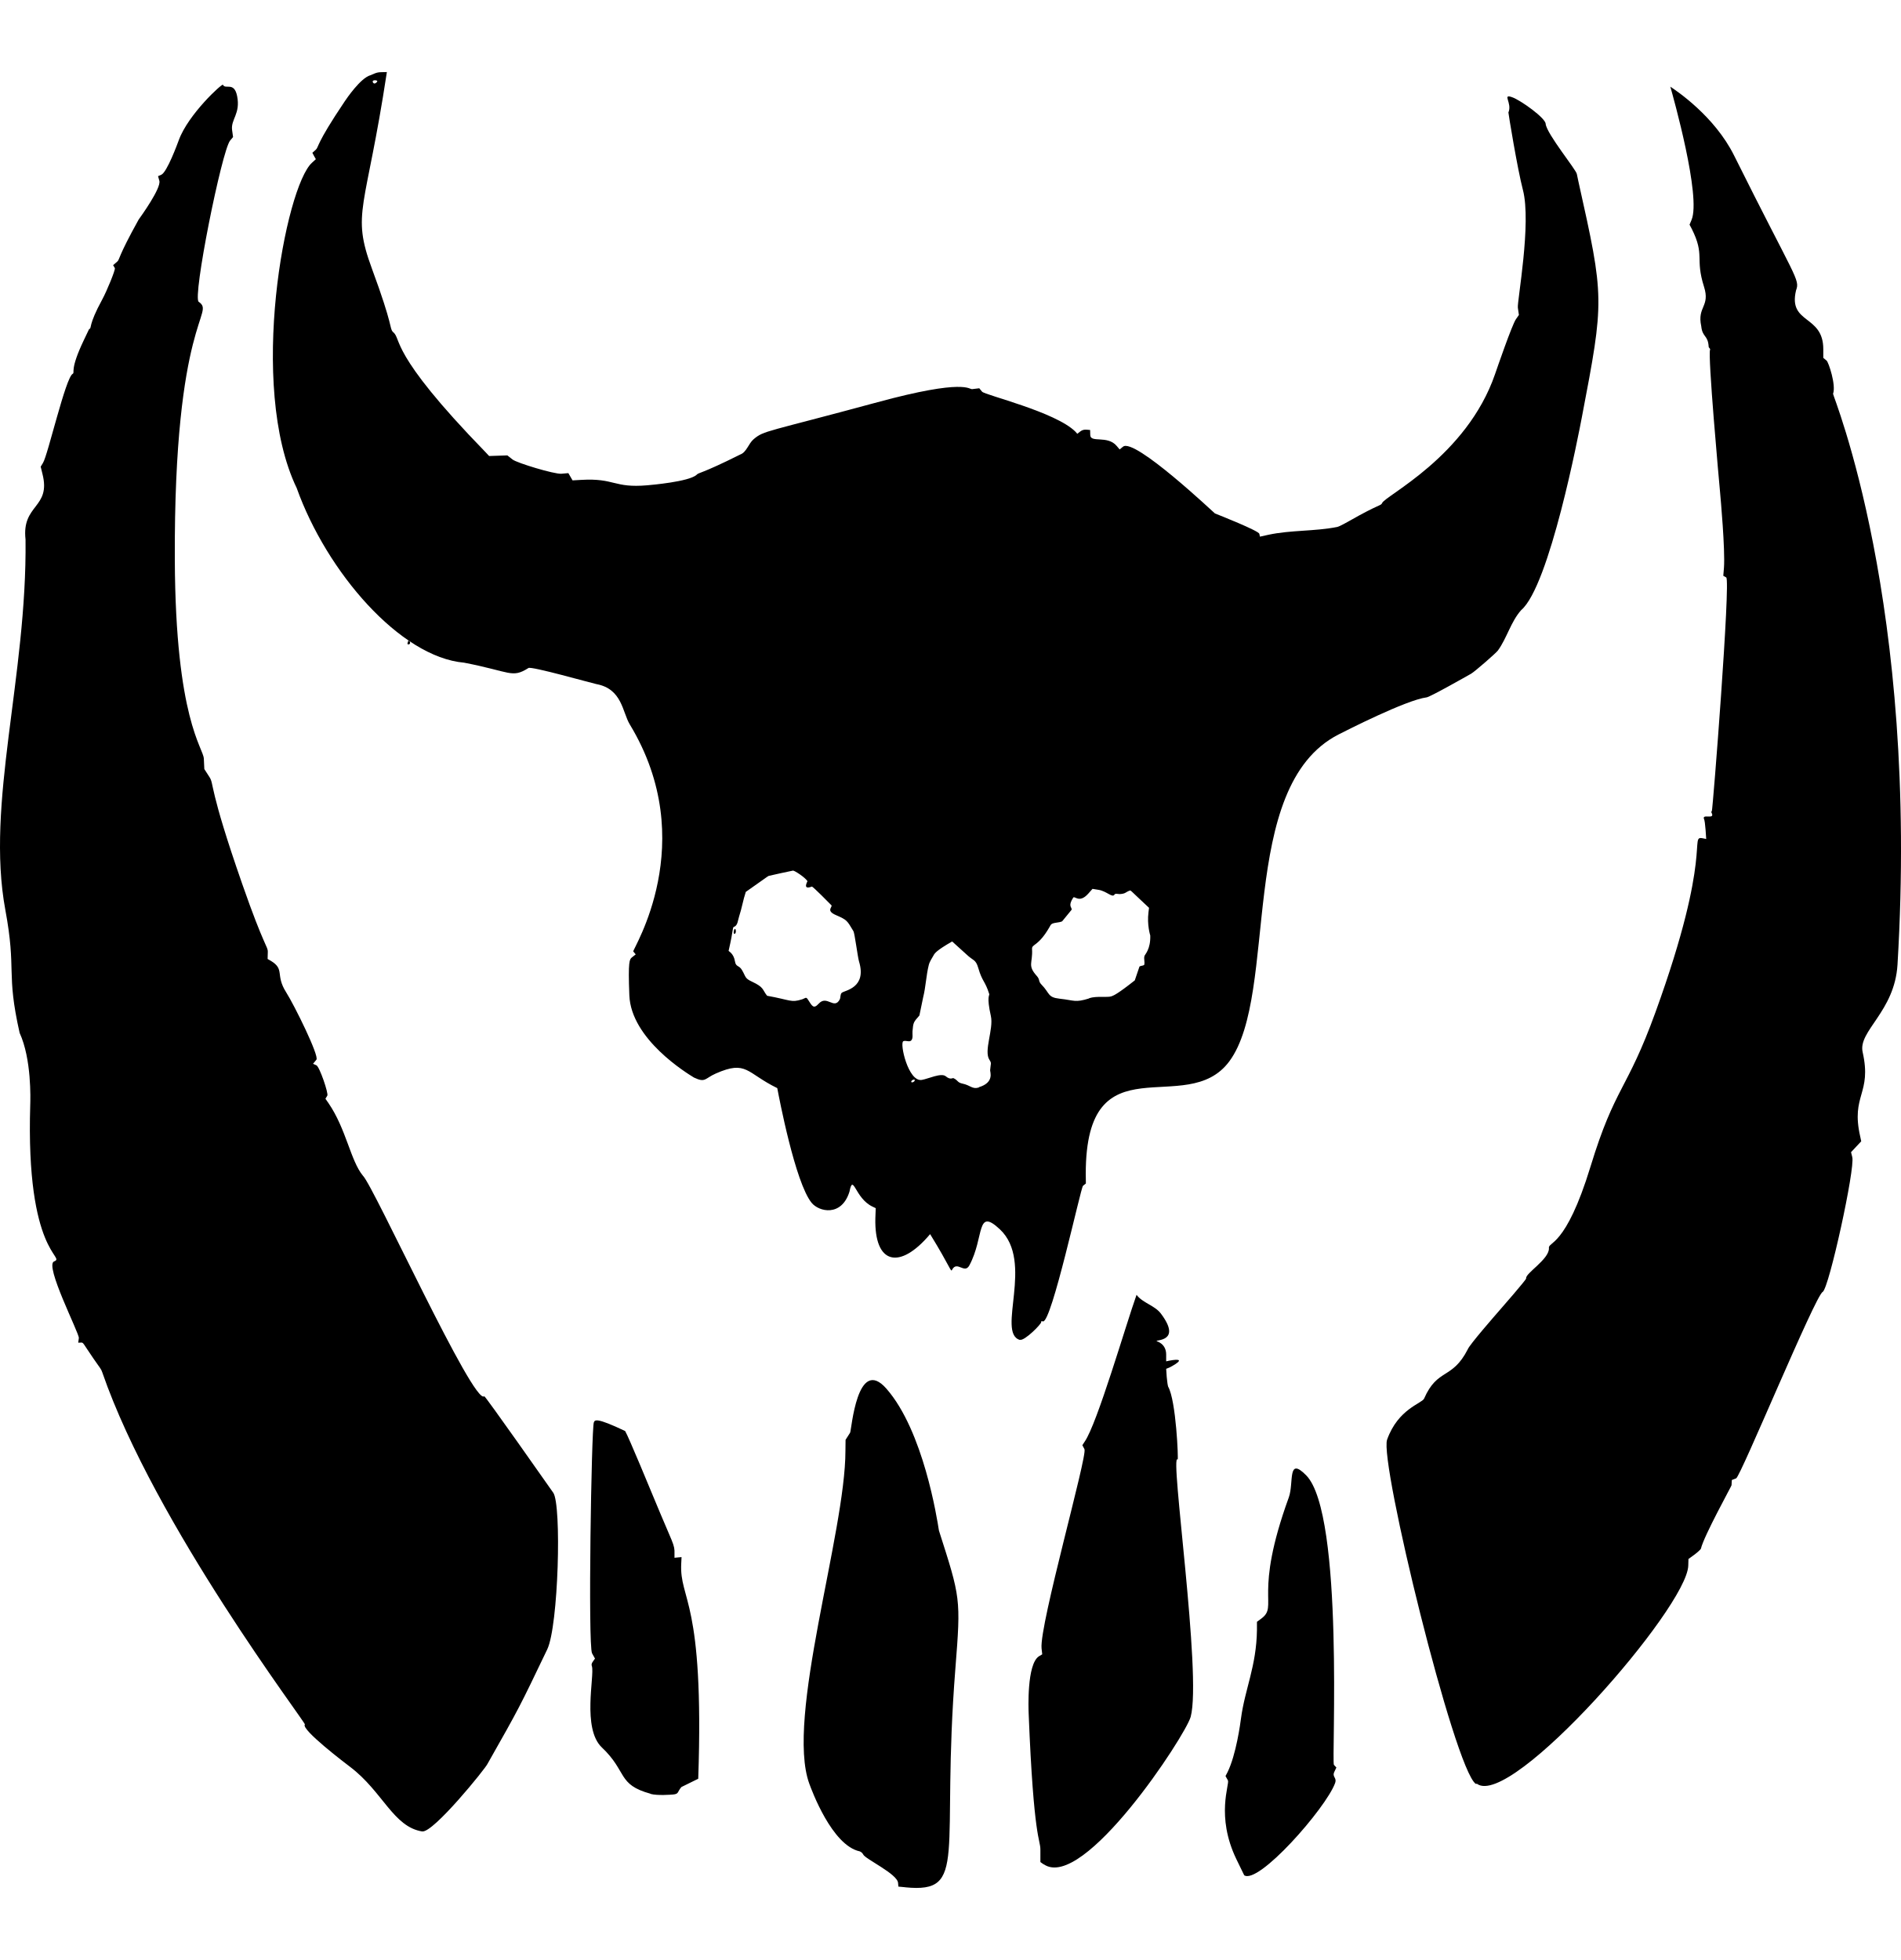
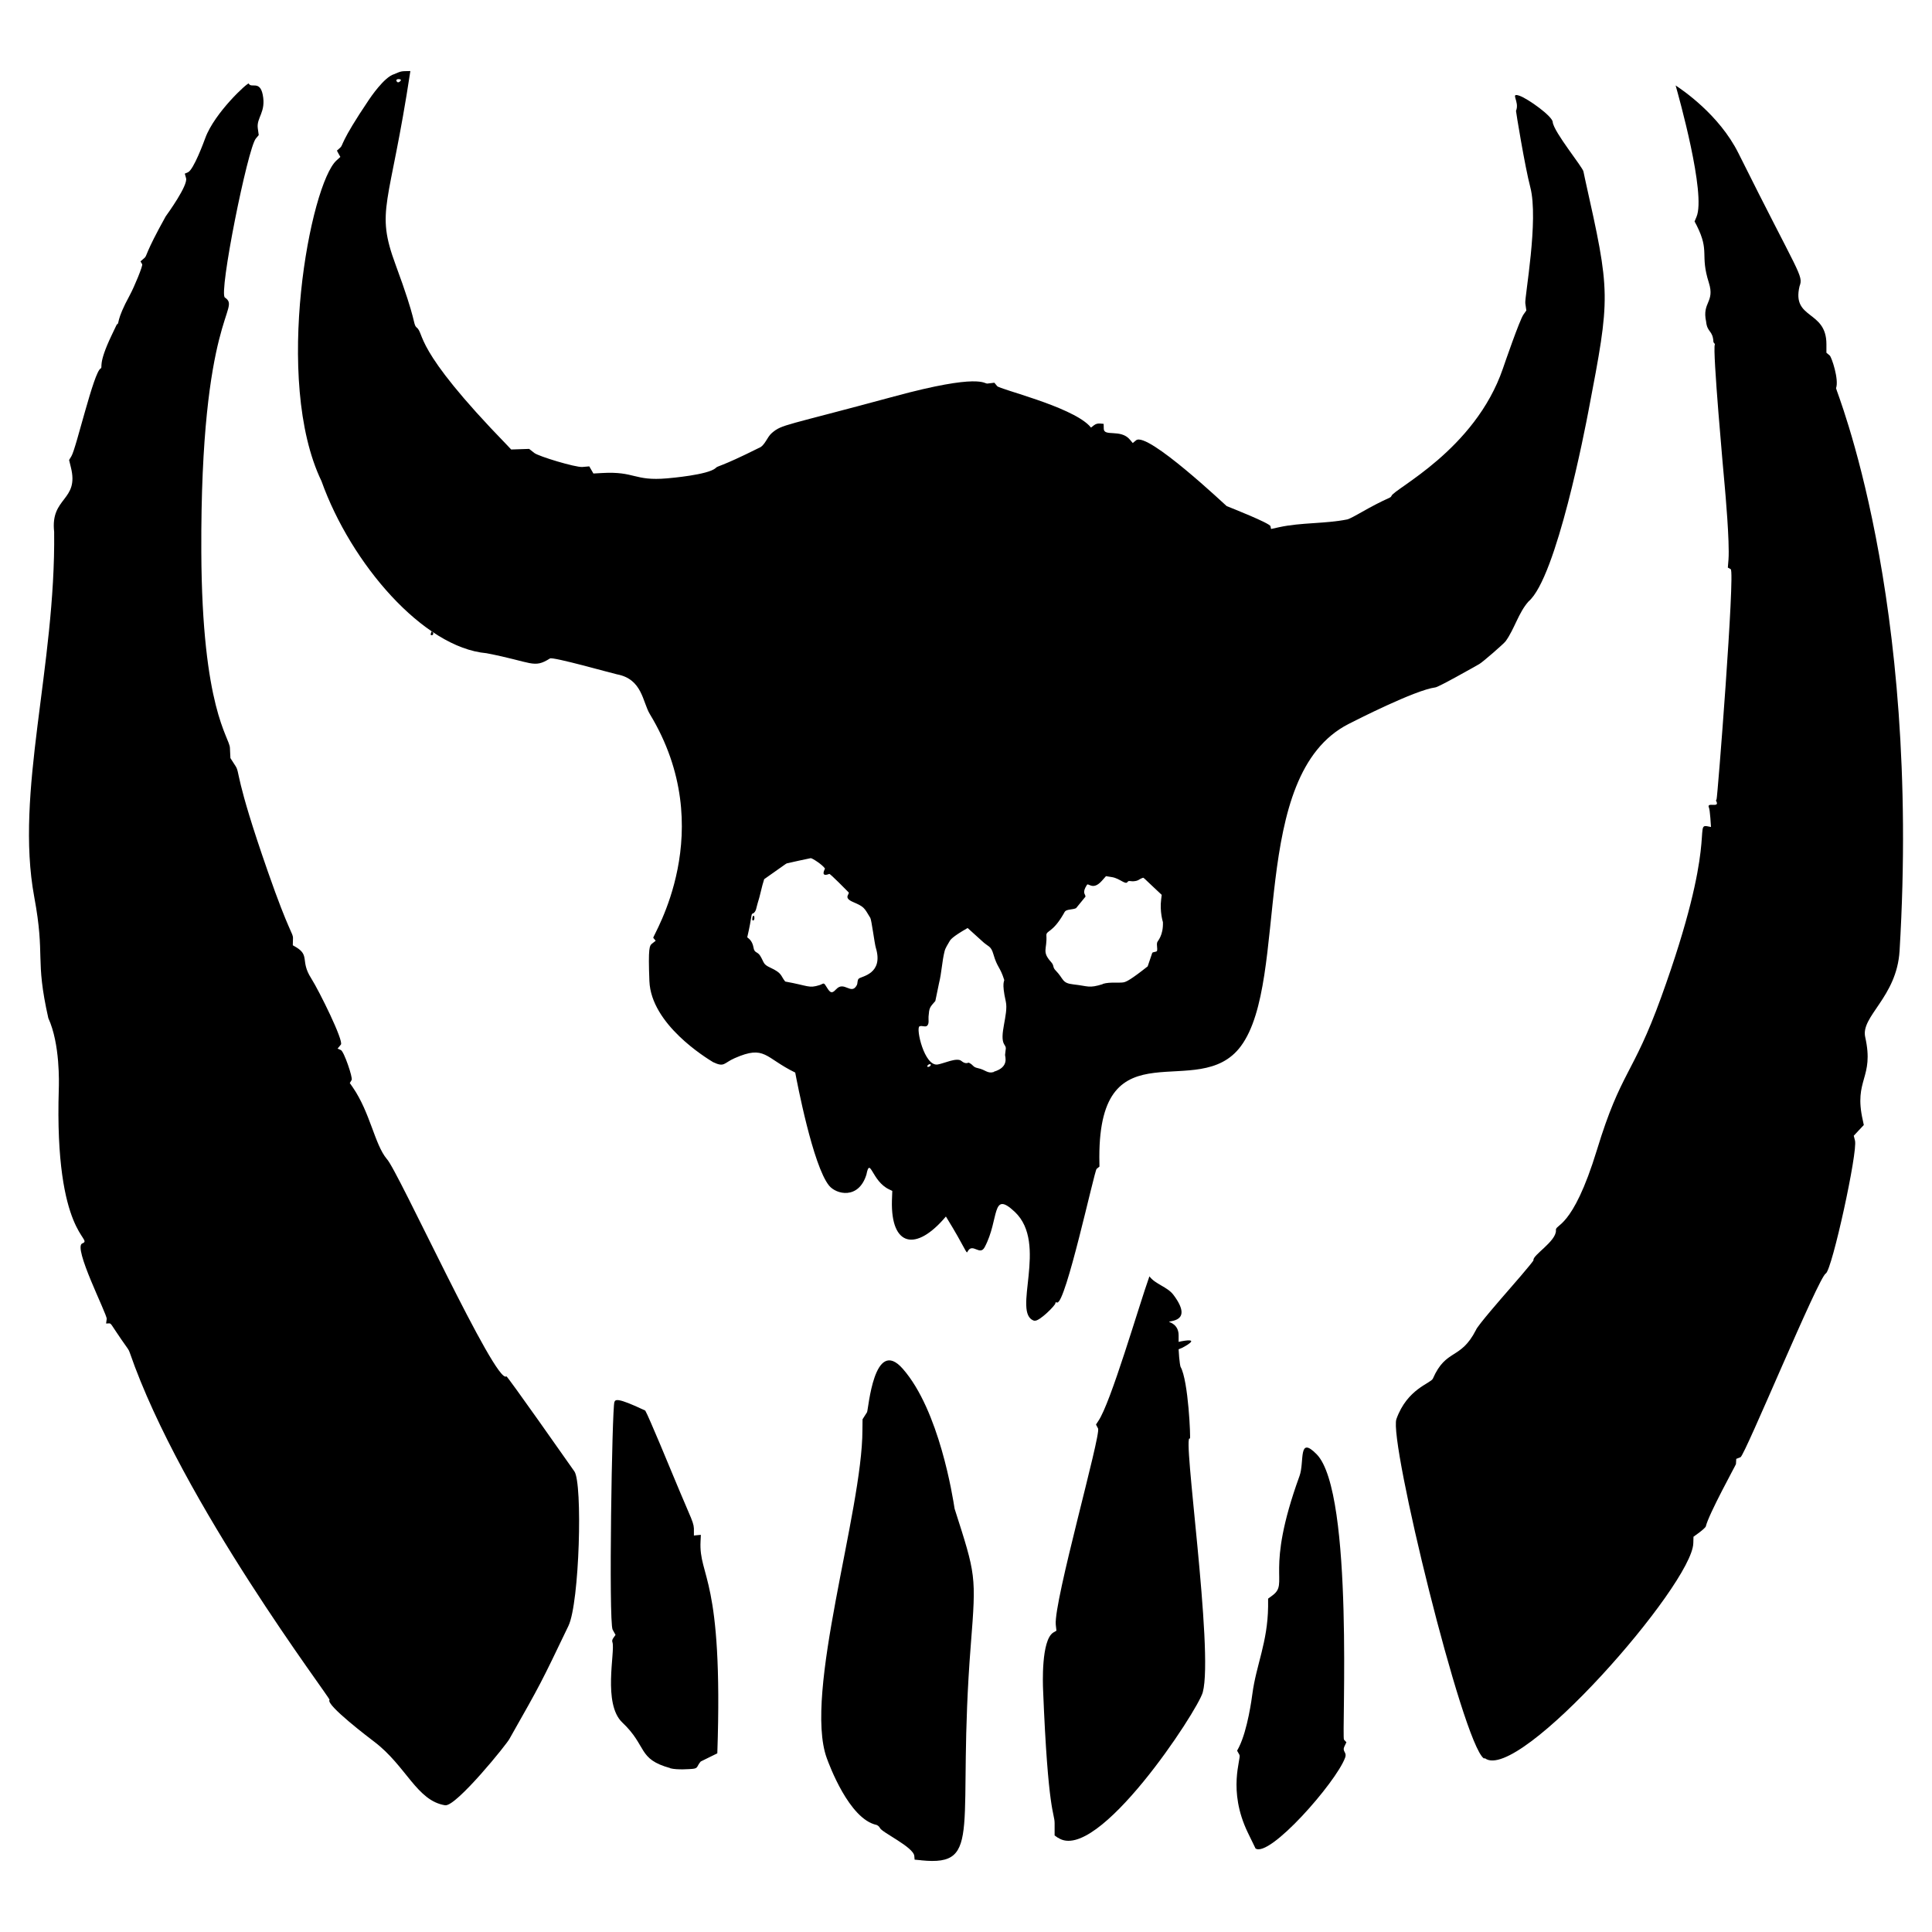
- <svg xmlns="http://www.w3.org/2000/svg" xml:space="preserve" fill-rule="evenodd" stroke-linejoin="round" stroke-miterlimit="2" clip-rule="evenodd" viewBox="0 0 291 300">
+ <svg xmlns="http://www.w3.org/2000/svg" width="300" height="300" xml:space="preserve" fill-rule="evenodd" stroke-linejoin="round" stroke-miterlimit="2" clip-rule="evenodd" viewBox="0 0 291 300">
  <path d="m138.526 288.86-1.005-.095-.047-.554c-.091-1.4-5.072-3.675-5.345-4.377a1.02 1.02 0 0 0-.517-.46c-4.265-.908-7.368-9.385-7.724-10.355-3.679-10.047 5.529-38.351 5.529-50.974l.019-1.663.695-1.089c.215-.333 1.059-11.882 5.563-6.737 5.659 6.462 7.749 19.882 8.035 21.712 3.306 10.336 3.372 10.311 2.519 21.1-2.252 28.503 2.064 34.473-7.677 33.504zM190.453 287.018c-.016-.013-1.097-2.256-1.193-2.452-3.194-6.62-.989-11.508-1.296-12.064l-.367-.657.291-.554c1.343-2.686 1.99-7.583 2.079-8.258.595-4.51 2.37-7.988 2.443-13.565v-1.23l.686-.508c2.64-1.97-1.29-3.443 4.19-18.535.808-2.222-.264-6.352 2.66-3.382 5.859 5.95 3.858 43.906 4.248 44.32l.376.404-.3.63c-.415.863.428.865.094 1.775-1.41 3.83-11.819 15.688-13.943 14.063zM159.75 285.356l-.49-.348v-1.888c0-1.67-1.02-1.408-1.794-20.81-.028-.715-.303-7.577 1.568-8.796l.508-.3-.104-.94c-.321-3.608 7.057-29.493 6.568-30.46l-.32-.61.348-.536c1.928-2.759 6.301-17.874 7.946-22.478.942 1.253 2.784 1.616 3.727 2.87 3.273 4.356-.886 3.972-.649 4.218.031.032 1.457.367 1.457 2.057v1.034l.423-.095c3.361-.627.16.999.084 1.034l-.507.206.084 1.24c.057.677.16 1.345.217 1.485 1.229 2.146 1.587 11.267 1.456 11.16-1.277-1.353 3.73 32.979 1.993 39.382-.77 2.836-16.4 26.729-22.477 22.576zM64.661 280.329c-4.45-.68-6.061-6.096-11.057-9.881-.606-.46-7.602-5.76-6.933-6.501.18-.249-22.948-30.566-31.013-53.886-.196-.566-.222-.48-1.353-2.123-1.598-2.32-1.52-2.455-1.88-2.443l-.45.02.094-.715c.087-.696-5.355-11.257-3.768-11.732 1.793-.74-4.384-1.08-3.672-23.969.028-.889.218-6.989-1.624-11.001-2.112-9.376-.44-9.396-2.188-18.827-3.022-16.312 3.332-35.656 3.092-56.69-.614-5.451 3.927-4.76 2.593-10.034L6.23 71.43l.347-.573c.752-1.179 3.475-13.133 4.558-13.644.373-.226-.521-.518 1.71-5.176.813-1.696.79-1.687.836-1.69.383-.086-.226-.486 1.965-4.5.706-1.294 2.057-4.586 1.934-4.81l-.263-.451.62-.536c.433-.385.01-.549 3.289-6.444.314-.437 3.485-4.829 3.166-5.94l-.198-.704.48-.206c.883-.344 2.534-4.86 2.697-5.307 1.453-3.977 6.67-8.734 6.755-8.476.364.794 1.715-.546 2.171 1.73.545 2.718-.981 3.544-.77 5.194l.15 1.08-.45.536c-1.267 1.5-5.816 24.138-4.801 24.689 2.608 1.807-3.827 2.52-3.666 39.49.106 24.46 4.375 28.751 4.443 30.436l.075 1.587.78 1.212c.759 1.143-.177 1.475 5.028 16.394 3.403 9.755 3.936 9.512 3.908 10.4l-.028 1.061.535.31c2.117 1.295.62 2.132 2.292 4.772 1.302 2.056 5.106 9.787 4.641 10.336l-.517.629.517.225c.49.225 1.873 4.31 1.673 4.64l-.292.48.46.657c2.733 3.987 3.384 8.836 5.28 11.124 1.637 1.579 17.003 35.327 18.575 33.755.124-.1 9.725 13.578 10.56 14.767 1.298 1.848.802 20.391-.923 23.986-4.302 8.968-4.195 8.788-9.133 17.502-.285.687-8.293 10.575-9.986 10.352zM99.574 274.55c-5.113-1.403-3.526-3.38-7.442-7.083-3.063-2.895-1.1-10.968-1.521-12.42-.104-.253-.056-.45.169-.76l.3-.423-.45-.808c-.64-1.22-.095-34.425.274-35.345.149-.37.322-.801 4.792 1.324.507.832 4.081 9.487 4.424 10.317 2.933 7.1 3.177 7 3.129 8.482v.601l.545-.056.535-.047-.047.977c-.297 5.671 3.55 5.38 2.602 32.948l-2.575 1.267c-.654.748-.35 1.068-1.297 1.147-.274.023-2.35.196-3.438-.094zM225.9 273.038c-3.295-2.379-14.775-49.305-13.566-52.686 1.693-4.736 5.331-5.526 5.664-6.284 2.06-4.704 4.278-2.844 6.68-7.532.2-.639 4.356-5.39 4.752-5.844.345-.394 4.255-4.863 4.19-5.017-.173-.756 3.487-2.89 3.487-4.584-.206-1.108 2.516.06 6.37-12.553 3.773-12.343 5.533-11.44 9.961-23.667 8.862-24.475 5.064-26.982 7.225-26.56l.518.103-.095-1.39c-.056-.762-.15-1.513-.234-1.645-.373-.885 1.64.107 1.193-.883-.103-.17-.103-.301 0-.357.135-.093 2.894-35.327 2.202-35.754l-.45-.253.102-1.24c.196-2.809-.508-10.564-.59-11.48-.16-1.75-1.918-21.129-1.532-21.907.053-.149-.208-.264-.217-.423-.1-1.824-.96-1.41-1.136-3.146-.66-3.025 1.394-2.985.424-6.041-1.411-4.445.18-4.751-1.878-8.868l-.338-.639.3-.714c1.508-3.55-2.793-18.815-3.241-20.406.956.636 6.755 4.5 9.759 10.532 9.441 18.96 10.117 18.945 9.482 20.648-1.24 5.2 4.173 3.658 4.173 8.99v1.334l.507.423c.297.24 1.477 3.757.986 5.082-.054.28 13.194 32.065 9.867 87.367-.432 7.205-6.062 10.162-5.337 13.387 1.453 6.47-1.841 6.507-.367 12.947l.15.714-.78.827-.779.836.189.752c.456 1.702-3.542 20.01-4.53 20.64-1.08.43-12.58 28.293-13.249 28.532l-.657.254-.047.807c-.008.129-4.242 7.766-4.687 9.704-.047.122-.48.526-.977.902l-.93.677-.028 1.005c-.163 6.428-27.102 37.262-32.34 33.406z" />
  <path d="M257.037 14.737c0-.028-.17-.056-.376-.056-.207 0-.339.056-.292.131.094.123.668.056.668-.075" />
  <path fill-rule="nonzero" d="M156.095 205.084c-3.58-1.103 2.26-11.956-3.032-16.919-3.674-3.444-2.348 1.167-4.67 5.506-.752 1.407-1.877-.773-2.65.677-.183.478-.242-.387-3.363-5.45-4.66 5.534-8.564 4.653-8.382-2.452l.056-1.523-.47-.225c-2.74-1.27-2.96-5.242-3.552-2.292-1.218 3.888-4.678 3.074-5.797 1.692-2.513-3.105-4.98-16.11-5.253-17.55-4.75-2.312-4.651-4.328-9.405-2.236-1.724.76-1.563 1.461-3.344.62-1.094-.666-9.63-5.868-9.895-12.589-.21-5.301.037-5.506.395-5.804l.582-.46-.376-.451c-.185-.231 10.425-16.666-.527-34.736-1.144-1.887-1.154-5.444-5.112-6.183-.627-.117-10.054-2.79-10.408-2.46-2.552 1.61-2.694.561-9.846-.817-9.8-.863-21.041-13.896-25.628-26.73-7.531-15.637-1.707-46.196 2.35-49.803l.583-.535-.273-.48-.262-.497.507-.451c.516-.462-.094-.682 4.453-7.431.25-.37 2.378-3.528 3.909-3.984 1.255-.536 1.095-.454 2.536-.489-3.226 21.307-5.493 21.415-2.272 30.132 3.274 8.857 2.653 9.001 3.176 9.62 1.473 1.135-.863 2.94 14.186 18.413l.564.601 2.79-.094.799.63c.666.53 6.38 2.253 7.459 2.178l1.08-.094.64 1.108 1.343-.075c5.16-.296 4.914 1.277 10.11.827.611-.053 6.293-.545 7.506-1.577.4-.436.548-.05 6.707-3.13.983-.352 1.265-1.687 2.067-2.356 1.615-1.35 1.776-.994 18.96-5.654 13.477-3.655 13.973-1.924 14.489-2.002l1.08-.13.432.525c.434.517 11.259 3.092 14.281 6.114l.292.329.442-.348c.32-.244.61-.31.986-.281l.535.047.02.751c0 1.294 2.634.001 4.049 1.692l.451.535.517-.423c1.748-1.42 13.994 10.188 14.073 10.22.556.219 6.707 2.649 6.793 3.118l.094.432 1.278-.282c3.46-.747 7.079-.509 10.55-1.201.373-.075 1.681-.822 1.822-.902 4.63-2.643 4.859-2.323 5.046-2.743.347-1.093 12.948-7.107 17.298-19.764.234-.68 2.61-7.596 3.203-8.408l.442-.629-.16-1.118c-.126-.944 2.111-12.948.771-18.038-.835-3.175-2.243-11.795-2.216-11.838.623-1.464-1.034-2.899.563-2.34 1.312.46 5.138 3.204 5.138 4.086.175 1.557 4.68 7.016 4.774 7.676l.235 1.118c4 17.912 3.98 18.073.538 36.077-.465 2.435-4.945 25.868-9.301 29.557-1.577 1.776-2.164 4.247-3.552 6.173-.284.394-3.562 3.248-4.096 3.55-.538.306-6.39 3.627-6.83 3.627-3.139.406-12.422 5.144-13.463 5.675-15.668 7.995-9.078 39.687-16.724 50.028-6.61 8.938-21.982-3.608-21.982 17.219l.019 1.484-.442.357c-.342.289-4.824 21.07-6.136 20.754-.198-.075-.273-.047-.263.104.057.278-2.566 2.923-3.25 2.706zm-6.266-38.671c2.423-.715 1.718-2.34 1.738-2.612.077-1.022.262-1.034-.103-1.578-.91-1.357.662-4.715.217-6.7-.696-3.103-.173-3.124-.254-3.383-.648-2.057-1.063-1.858-1.671-3.964-.401-1.387-.78-1.096-1.814-2.095-.17-.164-.163-.146-2.188-1.98-2.437 1.392-2.684 1.838-2.82 2.083-.274.496-.621.972-.76 1.522-.406 1.62-.452 3.317-.858 4.937l-.577 2.79c-.904 1.031-.939 1.038-1.055 2.411-.04.473.124 1.06-.197 1.41-.276.298-.85-.062-1.214.12-.583.291.757 6.24 2.823 5.921.951-.147 2.982-1.141 3.68-.556.712.597 1.06.226 1.168.279.761.362.566.667 1.387.84 1.258.263 1.47.903 2.528.592zm-9.81-1.006c.03-.08.009-.16-.088-.165a.47.47 0 0 0-.428.26c-.03.08-.008.16.088.165a.47.47 0 0 0 .429-.26m-14.685-11.79c1.248-1.365 2.34.974 3.204-.63.171-.319.048-.802.325-1.034.439-.372 3.866-.726 2.633-4.79-.202-.667-.661-4.309-.855-4.632-.978-1.615-.927-1.71-2.687-2.47-1.539-.664-.533-1.185-.668-1.482-.233-.239-2.889-2.945-3.015-2.878-1.495.584-.655-.806-.667-.826-.36-.587-1.98-1.633-2.216-1.62-.093.005-3.683.788-3.727.812-.299.167-.259.182-3.5 2.45-.41 1.235-.613 2.533-1.024 3.768-.183.55-.207 1.368-.752 1.569-.293.073-.053.23-.854 3.69.057.094.781.409.976 1.61.144.886.618.557 1.062 1.305.628 1.057.398 1.265 1.54 1.794 1.907.883 1.57 1.245 2.318 2.16 3.639.654 3.633 1.087 5.33.554.522-.165.613-.447.902 0 .651 1.006.86 1.542 1.662.658zm41.367-.828c1.258-.394 2.836-.054 3.485-.31.32-.125.924-.364 3.523-2.422l.72-2.12c.208-.142.51-.097.719-.24.131-.439-.09-.935.043-1.374.072-.243.955-1.029.887-3.134 0-.003-.52-1.628-.273-3.56l.085-.677-1.194-1.119c-1.611-1.496-1.592-1.572-1.734-1.525-.697.233-.603.487-1.545.54-.277.014-.703-.155-.827.093-.325.513-1.195-.543-2.423-.741l-.93-.15-.667.751c-1.38 1.524-2.064.243-2.293.601-.846 1.32-.179 1.43-.23 1.836l-1.458 1.781c-.48.223-1.063.152-1.544.375-.2.093-.294.335-.404.526-1.717 2.98-2.706 2.544-2.659 3.335.13 2.207-.755 2.477.733 4.134.518.577.18.77.714 1.316 1.294 1.318.915 1.953 2.744 2.152 2.338.254 2.36.648 4.585-.048zM57.756 12.407c-.094-.168-.76-.185-.706.101.025.137.153.303.307.274.207-.038.446-.3.39-.385z" />
  <path fill-rule="nonzero" d="M112.323 142.558c.028-.206.113-.375.189-.375.075 0 .13.169.13.375 0 .207-.093.376-.196.376-.123 0-.17-.122-.114-.376zM62.397 98.392c.047-.132.094-.273.094-.301 0-.047.066-.028.142.02.234.15.169.525-.095.525-.159 0-.197-.075-.14-.234z" />
</svg>
